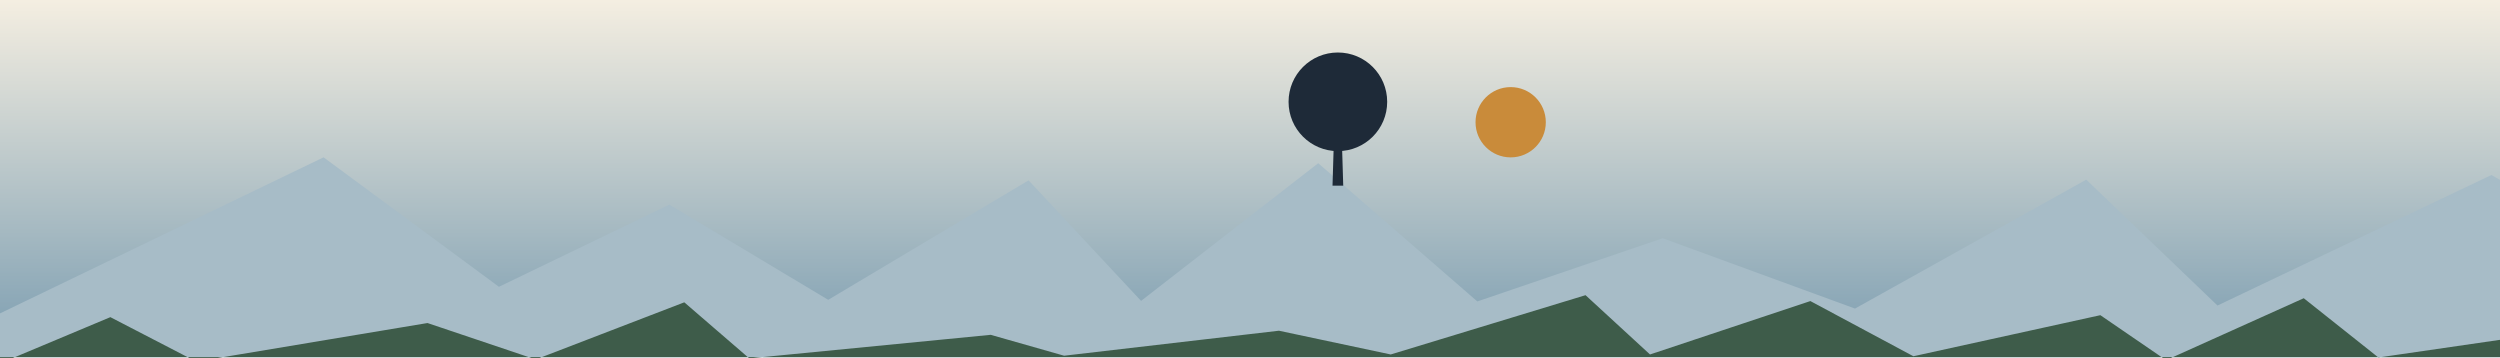
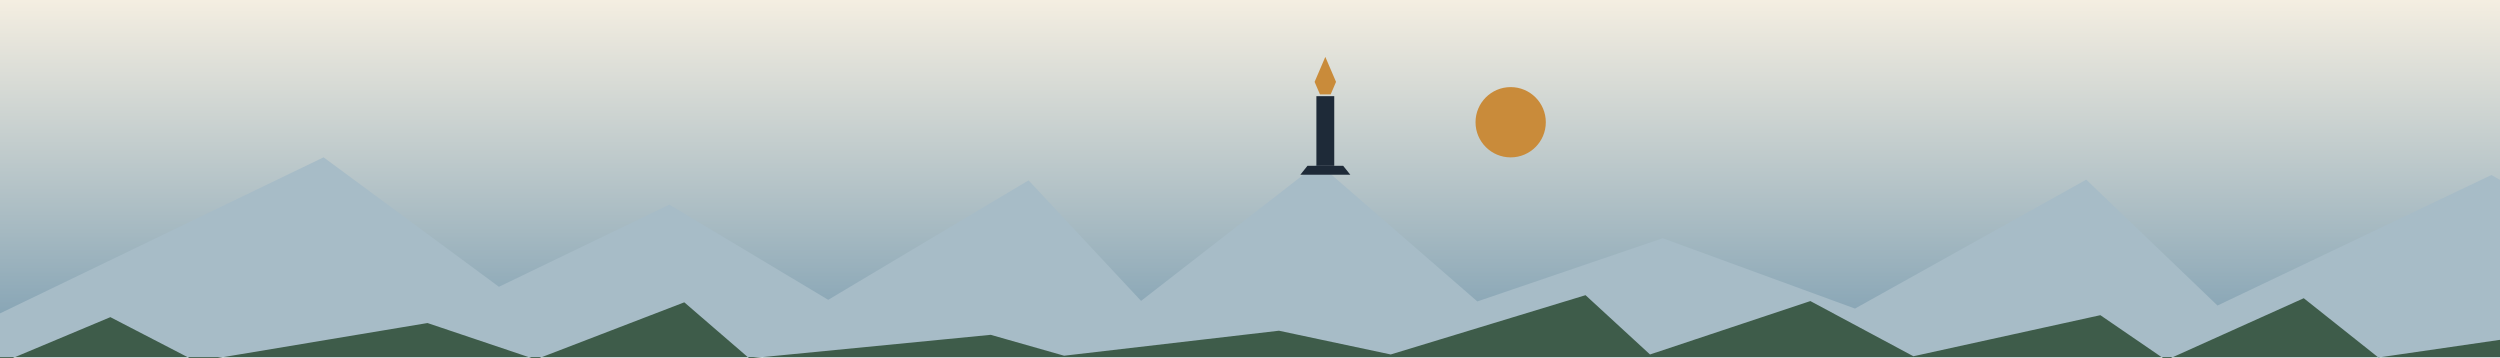
<svg xmlns="http://www.w3.org/2000/svg" viewBox="0 0 1400 200" width="1400" height="200">
  <defs>
    <linearGradient id="cielo" x1="0" y1="0" x2="0" y2="1">
      <stop offset="0" stop-color="#F4EEE1" />
      <stop offset="1" stop-color="#7A9CB0" />
    </linearGradient>
  </defs>
  <rect width="1400" height="200" fill="url(#cielo)" />
  <circle cx="845.976" cy="68.456" r="19.68" fill="#C98B3A" />
  <polygon points="0,175.5 181.2,88.1 279.4,160.6 374.8,114.6 463.8,167.9 576,101 639,168.5 738.2,91.4 827.3,168.8 931.1,133.4 1038.8,172.8 1168.3,100.6 1241.8,171.1 1395.2,98 1507.4,161.9 1507.4,200 0,200" fill="#A7BCC7" />
  <polygon points="0,203.5 61.8,177.6 109.9,202.5 239.4,180.9 300,201.3 383.2,169.3 419.6,200.7 554.8,187.5 595.9,199.2 716.2,185.2 778.8,198.5 887.9,165.3 924,198.5 1013.8,168.6 1071.5,199.5 1176.2,176.5 1213,201.7 1290.1,167 1331.9,200.2 1448.2,183.3 1525.8,201.4 1525.8,200 0,200" fill="#3E5C4A" />
-   <polygon points="746.209,103.964 747.209,70.823 751.209,70.823 752.209,103.964" fill="#1E2A38" />
-   <circle cx="749.209" cy="57.015" r="27.617" fill="#1E2A38" />
+   <polygon points="728.179,97.857 732.179,92.857 752.179,92.857 756.179,97.857" fill="#1E2A38" />
+   <polygon points="737.179,92.857 737.179,53.857 747.179,53.857 747.179,92.857" fill="#1E2A38" />
+   <polygon points="742.179,31.857 748.179,45.857 745.179,52.857 739.179,52.857 736.179,45.857" fill="#C98B3A" />
</svg>
